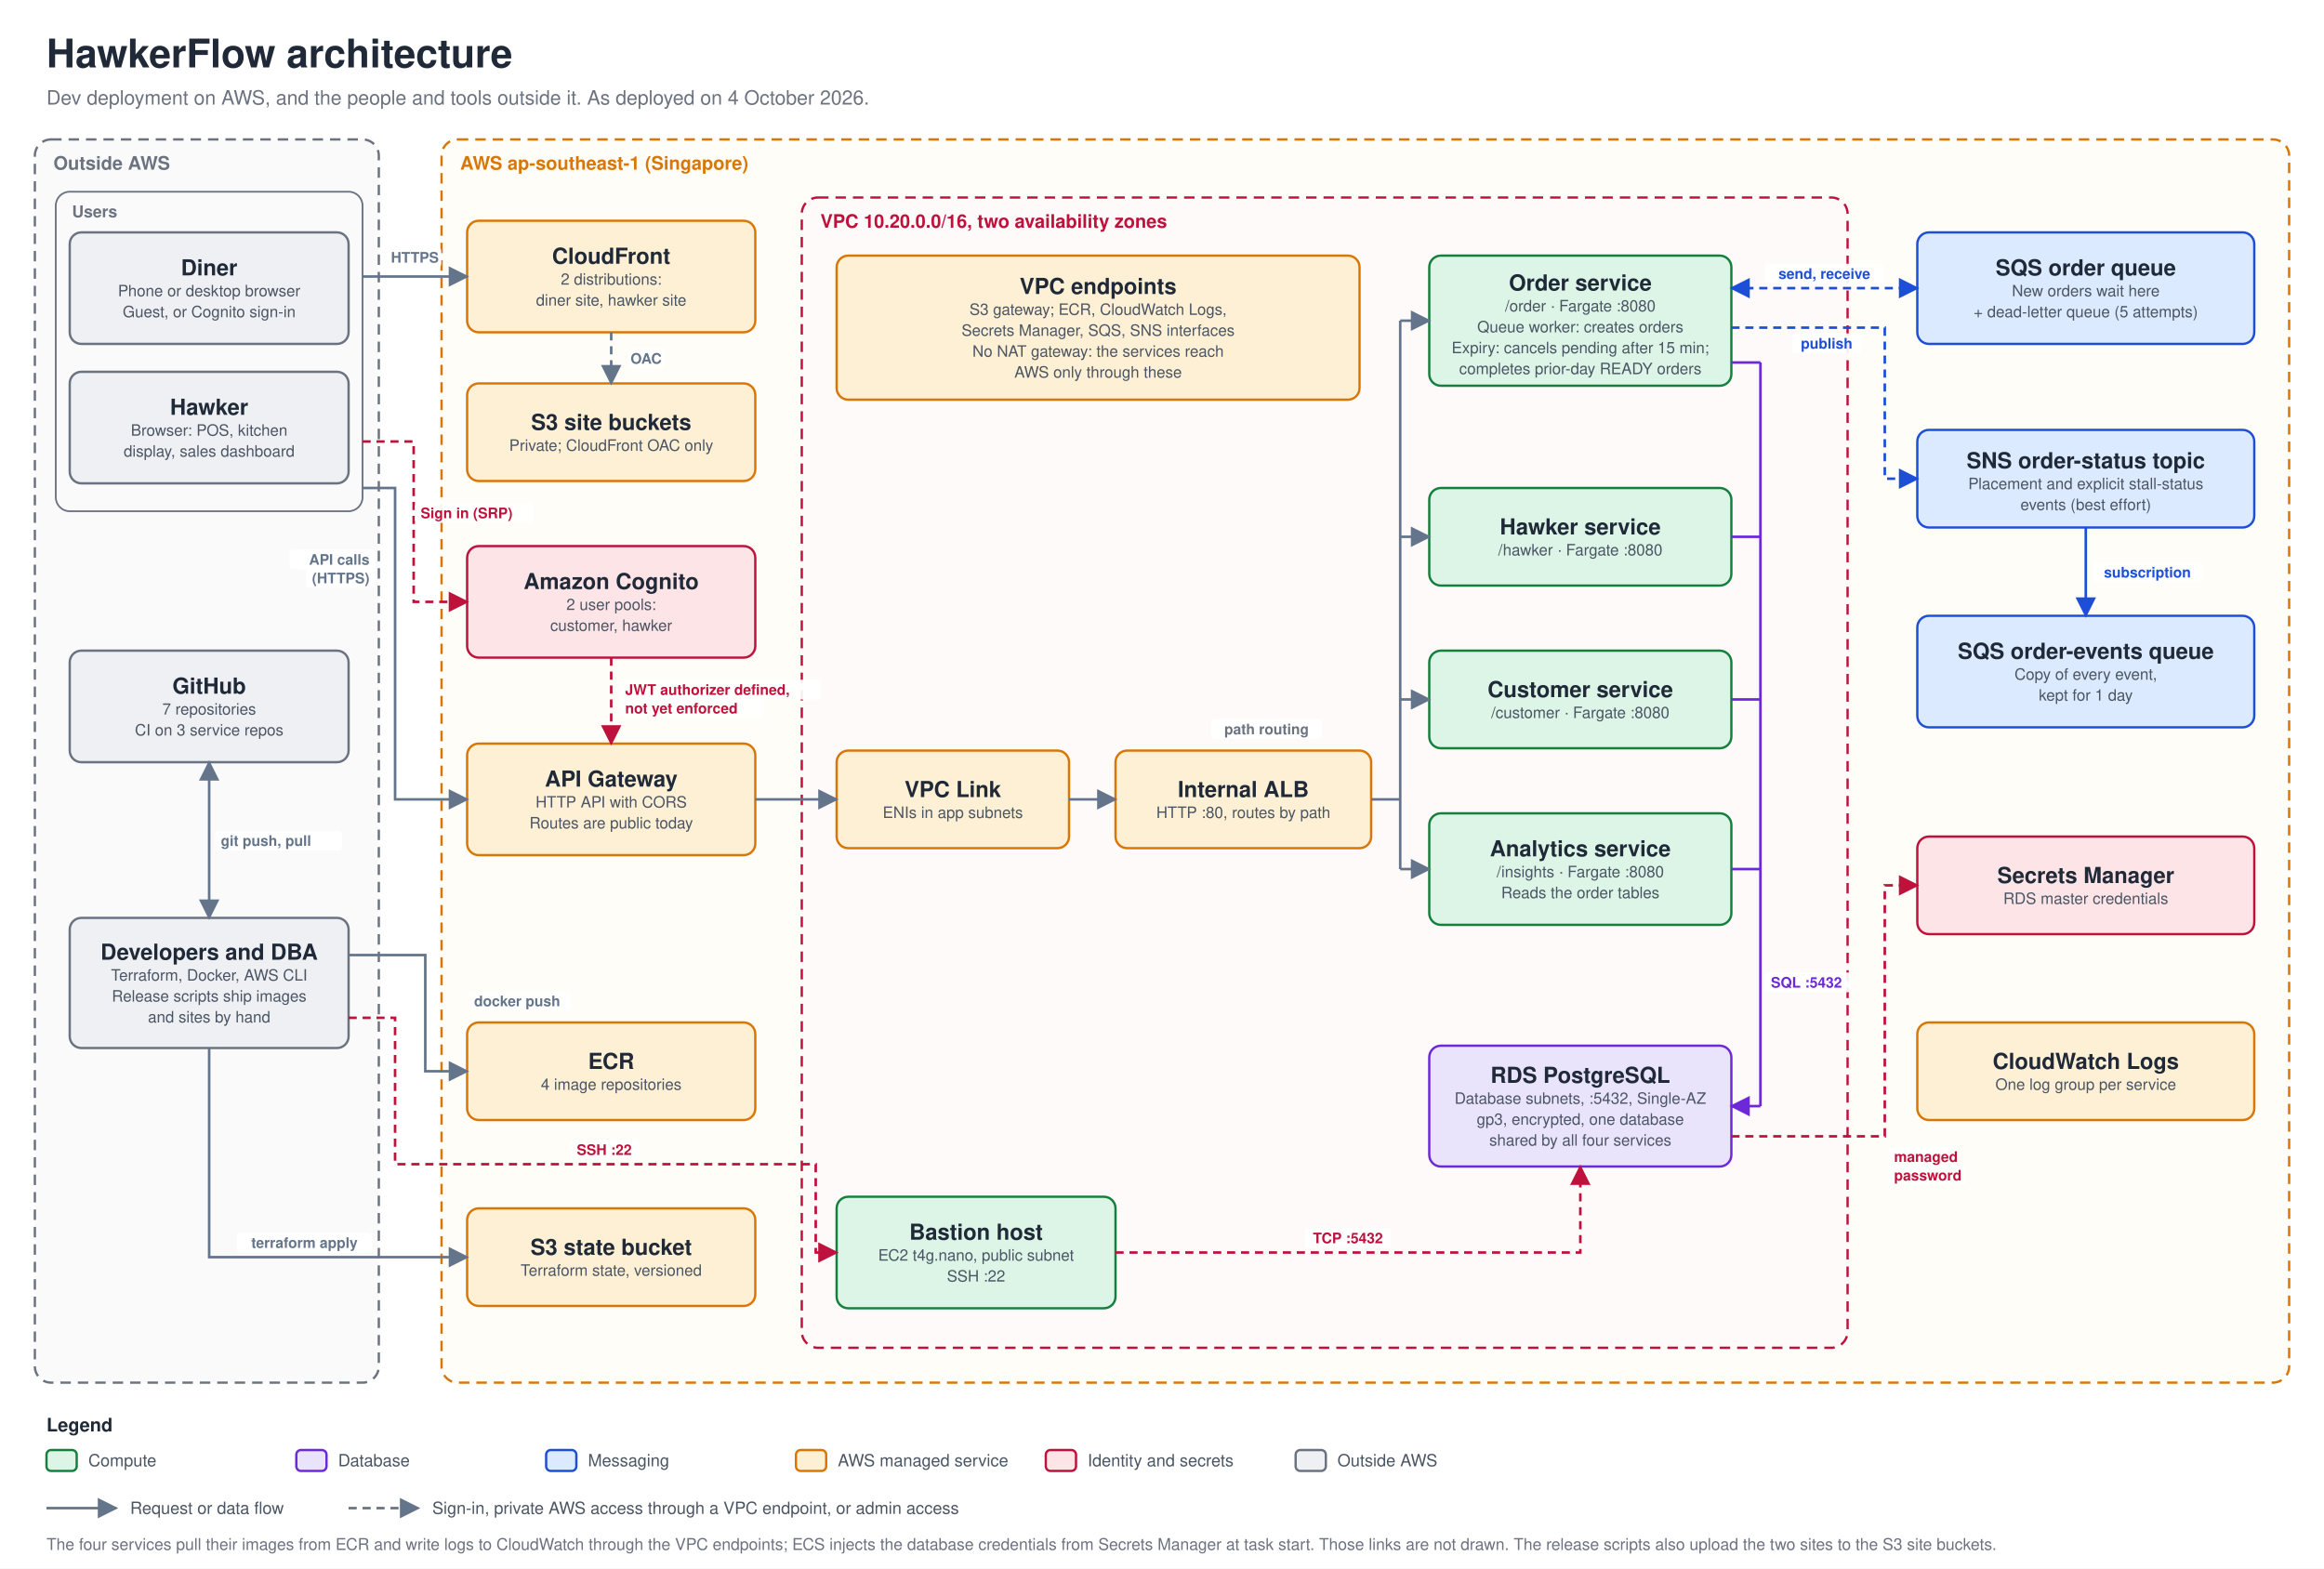
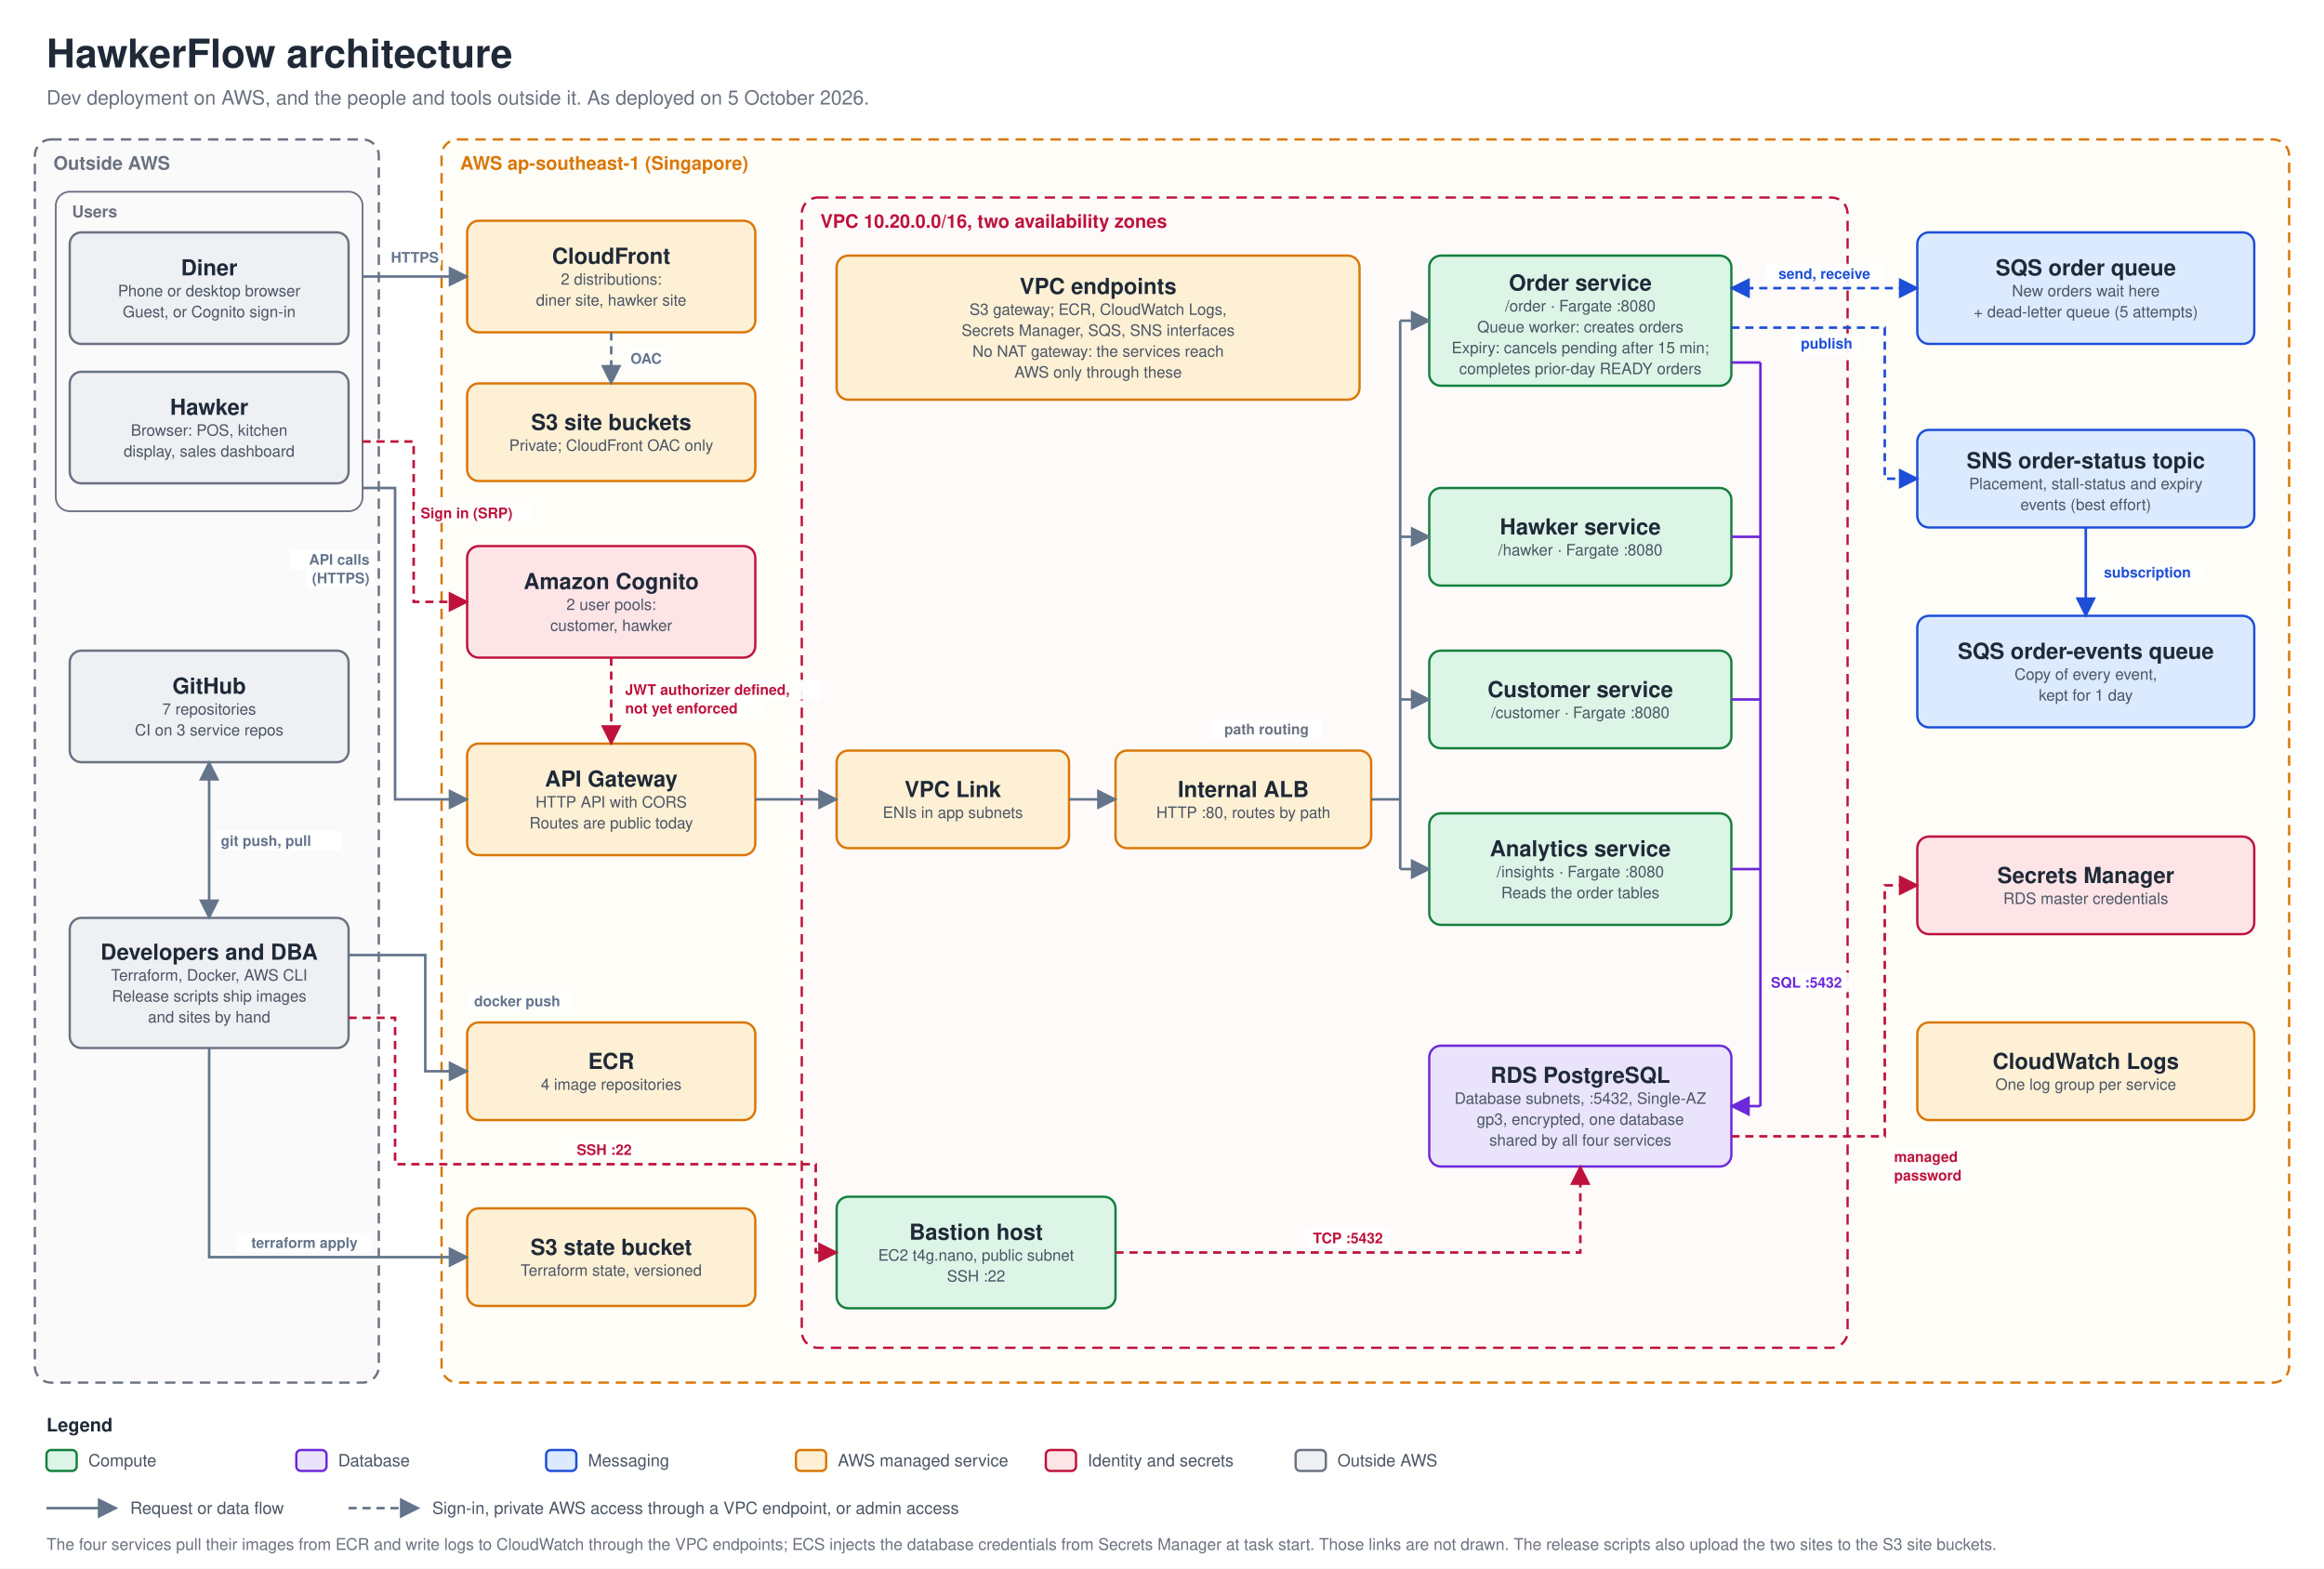
<svg xmlns="http://www.w3.org/2000/svg" viewBox="0 0 2000 1350" width="2000" height="1350" font-family="Segoe UI, Helvetica, Arial, sans-serif">
  <defs>
    <marker id="a" viewBox="0 0 10 10" refX="9" refY="5" markerWidth="8" markerHeight="8" orient="auto">
      <path d="M0 0L10 5L0 10z" fill="#64748b" />
    </marker>
    <marker id="as" viewBox="0 0 10 10" refX="1" refY="5" markerWidth="8" markerHeight="8" orient="auto">
      <path d="M10 0L0 5L10 10z" fill="#64748b" />
    </marker>
    <marker id="r" viewBox="0 0 10 10" refX="9" refY="5" markerWidth="8" markerHeight="8" orient="auto">
      <path d="M0 0L10 5L0 10z" fill="#be123c" />
    </marker>
    <marker id="rs" viewBox="0 0 10 10" refX="1" refY="5" markerWidth="8" markerHeight="8" orient="auto">
      <path d="M10 0L0 5L10 10z" fill="#be123c" />
    </marker>
    <marker id="b" viewBox="0 0 10 10" refX="9" refY="5" markerWidth="8" markerHeight="8" orient="auto">
      <path d="M0 0L10 5L0 10z" fill="#1d4ed8" />
    </marker>
    <marker id="bs" viewBox="0 0 10 10" refX="1" refY="5" markerWidth="8" markerHeight="8" orient="auto">
      <path d="M10 0L0 5L10 10z" fill="#1d4ed8" />
    </marker>
    <marker id="g" viewBox="0 0 10 10" refX="9" refY="5" markerWidth="8" markerHeight="8" orient="auto">
      <path d="M0 0L10 5L0 10z" fill="#15803d" />
    </marker>
    <marker id="gs" viewBox="0 0 10 10" refX="1" refY="5" markerWidth="8" markerHeight="8" orient="auto">
      <path d="M10 0L0 5L10 10z" fill="#15803d" />
    </marker>
    <marker id="p" viewBox="0 0 10 10" refX="9" refY="5" markerWidth="8" markerHeight="8" orient="auto">
      <path d="M0 0L10 5L0 10z" fill="#6d28d9" />
    </marker>
    <marker id="ps" viewBox="0 0 10 10" refX="1" refY="5" markerWidth="8" markerHeight="8" orient="auto">
      <path d="M10 0L0 5L10 10z" fill="#6d28d9" />
    </marker>
  </defs>
  <rect width="2000" height="1350" fill="#ffffff" />
  <text x="40" y="58" font-size="34" font-weight="800" fill="#1f2937">HawkerFlow architecture</text>
-   <text x="40" y="90" font-size="17" fill="#6b7280">Dev deployment on AWS, and the people and tools outside it. As deployed on 4 October 2026.</text>
+   <text x="40" y="90" font-size="17" fill="#6b7280">Dev deployment on AWS, and the people and tools outside it. As deployed on 5 October 2026.</text>
  <rect x="30" y="120" width="296" height="1070" rx="14" fill="#fafafb" stroke="#6b7280" stroke-width="2" stroke-dasharray="9 6" />
  <text x="46" y="146" font-size="16" font-weight="700" fill="#6b7280">Outside AWS</text>
  <rect x="380" y="120" width="1590" height="1070" rx="14" fill="#fffdf8" stroke="#d97706" stroke-width="2" stroke-dasharray="9 6" />
  <text x="396" y="146" font-size="16" font-weight="700" fill="#d97706">AWS ap-southeast-1 (Singapore)</text>
  <rect x="690" y="170" width="900" height="990" rx="14" fill="#fffafa" stroke="#be123c" stroke-width="2" stroke-dasharray="9 6" />
  <text x="706" y="196" font-size="16" font-weight="700" fill="#be123c">VPC 10.20.0.0/16, two availability zones</text>
  <rect x="48" y="165" width="264" height="275" rx="12" fill="none" stroke="#6b7280" stroke-width="1.5" />
  <text x="62" y="187" font-size="14" font-weight="700" fill="#6b7280">Users</text>
  <rect x="60" y="200" width="240" height="96" rx="10" fill="#eef0f4" stroke="#6b7280" stroke-width="2" />
  <text x="180" y="237" text-anchor="middle" font-size="19" font-weight="700" fill="#1f2937">Diner</text>
  <text x="180" y="255" text-anchor="middle" font-size="13.5" fill="#4b5563">Phone or desktop browser</text>
  <text x="180" y="273" text-anchor="middle" font-size="13.5" fill="#4b5563">Guest, or Cognito sign-in</text>
  <rect x="60" y="320" width="240" height="96" rx="10" fill="#eef0f4" stroke="#6b7280" stroke-width="2" />
  <text x="180" y="357" text-anchor="middle" font-size="19" font-weight="700" fill="#1f2937">Hawker</text>
  <text x="180" y="375" text-anchor="middle" font-size="13.5" fill="#4b5563">Browser: POS, kitchen</text>
  <text x="180" y="393" text-anchor="middle" font-size="13.5" fill="#4b5563">display, sales dashboard</text>
  <rect x="60" y="560" width="240" height="96" rx="10" fill="#eef0f4" stroke="#6b7280" stroke-width="2" />
  <text x="180" y="597" text-anchor="middle" font-size="19" font-weight="700" fill="#1f2937">GitHub</text>
  <text x="180" y="615" text-anchor="middle" font-size="13.5" fill="#4b5563">7 repositories</text>
  <text x="180" y="633" text-anchor="middle" font-size="13.5" fill="#4b5563">CI on 3 service repos</text>
  <rect x="60" y="790" width="240" height="112" rx="10" fill="#eef0f4" stroke="#6b7280" stroke-width="2" />
  <text x="180" y="826" text-anchor="middle" font-size="19" font-weight="700" fill="#1f2937">Developers and DBA</text>
  <text x="180" y="844" text-anchor="middle" font-size="13.5" fill="#4b5563">Terraform, Docker, AWS CLI</text>
  <text x="180" y="862" text-anchor="middle" font-size="13.5" fill="#4b5563">Release scripts ship images</text>
  <text x="180" y="880" text-anchor="middle" font-size="13.5" fill="#4b5563">and sites by hand</text>
  <rect x="402" y="190" width="248" height="96" rx="10" fill="#fdf0d5" stroke="#d97706" stroke-width="2" />
  <text x="526" y="227" text-anchor="middle" font-size="19" font-weight="700" fill="#1f2937">CloudFront</text>
  <text x="526" y="245" text-anchor="middle" font-size="13.5" fill="#4b5563">2 distributions:</text>
  <text x="526" y="263" text-anchor="middle" font-size="13.5" fill="#4b5563">diner site, hawker site</text>
  <rect x="402" y="330" width="248" height="84" rx="10" fill="#fdf0d5" stroke="#d97706" stroke-width="2" />
  <text x="526" y="370" text-anchor="middle" font-size="19" font-weight="700" fill="#1f2937">S3 site buckets</text>
  <text x="526" y="388" text-anchor="middle" font-size="13.5" fill="#4b5563">Private; CloudFront OAC only</text>
  <rect x="402" y="470" width="248" height="96" rx="10" fill="#fde4e7" stroke="#be123c" stroke-width="2" />
  <text x="526" y="507" text-anchor="middle" font-size="19" font-weight="700" fill="#1f2937">Amazon Cognito</text>
  <text x="526" y="525" text-anchor="middle" font-size="13.5" fill="#4b5563">2 user pools:</text>
  <text x="526" y="543" text-anchor="middle" font-size="13.5" fill="#4b5563">customer, hawker</text>
  <rect x="402" y="640" width="248" height="96" rx="10" fill="#fdf0d5" stroke="#d97706" stroke-width="2" />
  <text x="526" y="677" text-anchor="middle" font-size="19" font-weight="700" fill="#1f2937">API Gateway</text>
  <text x="526" y="695" text-anchor="middle" font-size="13.5" fill="#4b5563">HTTP API with CORS</text>
  <text x="526" y="713" text-anchor="middle" font-size="13.5" fill="#4b5563">Routes are public today</text>
  <rect x="402" y="880" width="248" height="84" rx="10" fill="#fdf0d5" stroke="#d97706" stroke-width="2" />
  <text x="526" y="920" text-anchor="middle" font-size="19" font-weight="700" fill="#1f2937">ECR</text>
  <text x="526" y="938" text-anchor="middle" font-size="13.5" fill="#4b5563">4 image repositories</text>
  <rect x="402" y="1040" width="248" height="84" rx="10" fill="#fdf0d5" stroke="#d97706" stroke-width="2" />
  <text x="526" y="1080" text-anchor="middle" font-size="19" font-weight="700" fill="#1f2937">S3 state bucket</text>
  <text x="526" y="1098" text-anchor="middle" font-size="13.5" fill="#4b5563">Terraform state, versioned</text>
  <rect x="720" y="220" width="450" height="124" rx="10" fill="#fdf0d5" stroke="#d97706" stroke-width="2" />
  <text x="945" y="253" text-anchor="middle" font-size="19" font-weight="700" fill="#1f2937">VPC endpoints</text>
  <text x="945" y="271" text-anchor="middle" font-size="13.5" fill="#4b5563">S3 gateway; ECR, CloudWatch Logs,</text>
  <text x="945" y="289" text-anchor="middle" font-size="13.5" fill="#4b5563">Secrets Manager, SQS, SNS interfaces</text>
  <text x="945" y="307" text-anchor="middle" font-size="13.5" fill="#4b5563">No NAT gateway: the services reach</text>
  <text x="945" y="325" text-anchor="middle" font-size="13.5" fill="#4b5563">AWS only through these</text>
  <rect x="720" y="646" width="200" height="84" rx="10" fill="#fdf0d5" stroke="#d97706" stroke-width="2" />
  <text x="820" y="686" text-anchor="middle" font-size="19" font-weight="700" fill="#1f2937">VPC Link</text>
  <text x="820" y="704" text-anchor="middle" font-size="13.5" fill="#4b5563">ENIs in app subnets</text>
  <rect x="960" y="646" width="220" height="84" rx="10" fill="#fdf0d5" stroke="#d97706" stroke-width="2" />
  <text x="1070" y="686" text-anchor="middle" font-size="19" font-weight="700" fill="#1f2937">Internal ALB</text>
  <text x="1070" y="704" text-anchor="middle" font-size="13.5" fill="#4b5563">HTTP :80, routes by path</text>
  <rect x="1230" y="220" width="260" height="112" rx="10" fill="#dcf5e7" stroke="#15803d" stroke-width="2" />
  <text x="1360" y="250" text-anchor="middle" font-size="19" font-weight="700" fill="#1f2937">Order service</text>
  <text x="1360" y="268" text-anchor="middle" font-size="13.5" fill="#4b5563">/order  ·  Fargate :8080</text>
  <text x="1360" y="286" text-anchor="middle" font-size="13.5" fill="#4b5563">Queue worker: creates orders</text>
  <text x="1360" y="304" text-anchor="middle" font-size="13.5" fill="#4b5563">Expiry: cancels pending after 15 min;</text>
  <text x="1360" y="322" text-anchor="middle" font-size="13.5" fill="#4b5563">completes prior-day READY orders</text>
  <rect x="1230" y="420" width="260" height="84" rx="10" fill="#dcf5e7" stroke="#15803d" stroke-width="2" />
  <text x="1360" y="460" text-anchor="middle" font-size="19" font-weight="700" fill="#1f2937">Hawker service</text>
  <text x="1360" y="478" text-anchor="middle" font-size="13.5" fill="#4b5563">/hawker  ·  Fargate :8080</text>
  <rect x="1230" y="560" width="260" height="84" rx="10" fill="#dcf5e7" stroke="#15803d" stroke-width="2" />
  <text x="1360" y="600" text-anchor="middle" font-size="19" font-weight="700" fill="#1f2937">Customer service</text>
  <text x="1360" y="618" text-anchor="middle" font-size="13.5" fill="#4b5563">/customer  ·  Fargate :8080</text>
  <rect x="1230" y="700" width="260" height="96" rx="10" fill="#dcf5e7" stroke="#15803d" stroke-width="2" />
  <text x="1360" y="737" text-anchor="middle" font-size="19" font-weight="700" fill="#1f2937">Analytics service</text>
  <text x="1360" y="755" text-anchor="middle" font-size="13.5" fill="#4b5563">/insights  ·  Fargate :8080</text>
  <text x="1360" y="773" text-anchor="middle" font-size="13.5" fill="#4b5563">Reads the order tables</text>
  <rect x="1230" y="900" width="260" height="104" rx="10" fill="#e9e3fb" stroke="#6d28d9" stroke-width="2" />
  <text x="1360" y="932" text-anchor="middle" font-size="19" font-weight="700" fill="#1f2937">RDS PostgreSQL</text>
  <text x="1360" y="950" text-anchor="middle" font-size="13.5" fill="#4b5563">Database subnets, :5432, Single-AZ</text>
  <text x="1360" y="968" text-anchor="middle" font-size="13.5" fill="#4b5563">gp3, encrypted, one database</text>
  <text x="1360" y="986" text-anchor="middle" font-size="13.5" fill="#4b5563">shared by all four services</text>
  <rect x="720" y="1030" width="240" height="96" rx="10" fill="#dcf5e7" stroke="#15803d" stroke-width="2" />
  <text x="840" y="1067" text-anchor="middle" font-size="19" font-weight="700" fill="#1f2937">Bastion host</text>
  <text x="840" y="1085" text-anchor="middle" font-size="13.5" fill="#4b5563">EC2 t4g.nano, public subnet</text>
  <text x="840" y="1103" text-anchor="middle" font-size="13.5" fill="#4b5563">SSH :22</text>
  <rect x="1650" y="200" width="290" height="96" rx="10" fill="#dbeafe" stroke="#1d4ed8" stroke-width="2" />
  <text x="1795" y="237" text-anchor="middle" font-size="19" font-weight="700" fill="#1f2937">SQS order queue</text>
  <text x="1795" y="255" text-anchor="middle" font-size="13.5" fill="#4b5563">New orders wait here</text>
  <text x="1795" y="273" text-anchor="middle" font-size="13.5" fill="#4b5563">+ dead-letter queue (5 attempts)</text>
  <rect x="1650" y="370" width="290" height="84" rx="10" fill="#dbeafe" stroke="#1d4ed8" stroke-width="2" />
  <text x="1795" y="403" text-anchor="middle" font-size="19" font-weight="700" fill="#1f2937">SNS order-status topic</text>
-   <text x="1795" y="421" text-anchor="middle" font-size="13.5" fill="#4b5563">Placement and explicit stall-status</text>
+   <text x="1795" y="421" text-anchor="middle" font-size="13.5" fill="#4b5563">Placement, stall-status and expiry</text>
  <text x="1795" y="439" text-anchor="middle" font-size="13.5" fill="#4b5563">events (best effort)</text>
  <rect x="1650" y="530" width="290" height="96" rx="10" fill="#dbeafe" stroke="#1d4ed8" stroke-width="2" />
  <text x="1795" y="567" text-anchor="middle" font-size="19" font-weight="700" fill="#1f2937">SQS order-events queue</text>
  <text x="1795" y="585" text-anchor="middle" font-size="13.5" fill="#4b5563">Copy of every event,</text>
  <text x="1795" y="603" text-anchor="middle" font-size="13.5" fill="#4b5563">kept for 1 day</text>
  <rect x="1650" y="720" width="290" height="84" rx="10" fill="#fde4e7" stroke="#be123c" stroke-width="2" />
  <text x="1795" y="760" text-anchor="middle" font-size="19" font-weight="700" fill="#1f2937">Secrets Manager</text>
  <text x="1795" y="778" text-anchor="middle" font-size="13.5" fill="#4b5563">RDS master credentials</text>
  <rect x="1650" y="880" width="290" height="84" rx="10" fill="#fdf0d5" stroke="#d97706" stroke-width="2" />
  <text x="1795" y="920" text-anchor="middle" font-size="19" font-weight="700" fill="#1f2937">CloudWatch Logs</text>
  <text x="1795" y="938" text-anchor="middle" font-size="13.5" fill="#4b5563">One log group per service</text>
  <path d="M312 238 L402 238" fill="none" stroke="#64748b" stroke-width="2.2" marker-end="url(#a)" />
  <rect x="334.25" y="213" width="45.5" height="17" rx="3" fill="#ffffff" opacity="0.92" />
  <text x="357" y="226" text-anchor="middle" font-size="12.5" font-weight="600" fill="#64748b">HTTPS</text>
  <path d="M312 380 L356 380 L356 518 L402 518" fill="none" stroke="#be123c" stroke-width="2.2" stroke-dasharray="7 5" marker-end="url(#r)" />
  <rect x="357" y="433" width="102.3" height="17" rx="3" fill="#ffffff" opacity="0.92" />
  <text x="362" y="446" text-anchor="start" font-size="12.5" font-weight="600" fill="#be123c">Sign in (SRP)</text>
  <path d="M312 420 L340 420 L340 688 L402 688" fill="none" stroke="#64748b" stroke-width="2.2" marker-end="url(#a)" />
  <rect x="249.1" y="473" width="73.9" height="17" rx="3" fill="#ffffff" opacity="0.92" />
  <text x="318" y="486" text-anchor="end" font-size="12.5" font-weight="600" fill="#64748b">API calls</text>
  <rect x="263.3" y="489" width="59.7" height="17" rx="3" fill="#ffffff" opacity="0.92" />
  <text x="318" y="502" text-anchor="end" font-size="12.5" font-weight="600" fill="#64748b">(HTTPS)</text>
  <path d="M526 286 L526 330" fill="none" stroke="#64748b" stroke-width="2.2" stroke-dasharray="7 5" marker-end="url(#a)" />
  <rect x="540.35" y="300" width="31.3" height="17" rx="3" fill="#ffffff" opacity="0.92" />
  <text x="556" y="313" text-anchor="middle" font-size="12.5" font-weight="600" fill="#64748b">OAC</text>
  <path d="M526 566 L526 640" fill="none" stroke="#be123c" stroke-width="2.2" stroke-dasharray="7 5" marker-end="url(#r)" />
  <rect x="533" y="585" width="173.3" height="17" rx="3" fill="#ffffff" opacity="0.92" />
  <text x="538" y="598" text-anchor="start" font-size="12.5" font-weight="600" fill="#be123c">JWT authorizer defined,</text>
  <rect x="533" y="601" width="123.6" height="17" rx="3" fill="#ffffff" opacity="0.92" />
  <text x="538" y="614" text-anchor="start" font-size="12.5" font-weight="600" fill="#be123c">not yet enforced</text>
  <path d="M650 688 L720 688" fill="none" stroke="#64748b" stroke-width="2.2" marker-end="url(#a)" />
  <path d="M920 688 L960 688" fill="none" stroke="#64748b" stroke-width="2.2" marker-end="url(#a)" />
  <path d="M1180 688 L1205 688 M1205 276 L1205 748" fill="none" stroke="#64748b" stroke-width="2.2" />
  <path d="M1205 276 L1230 276" fill="none" stroke="#64748b" stroke-width="2.2" marker-end="url(#a)" />
  <path d="M1205 462 L1230 462" fill="none" stroke="#64748b" stroke-width="2.2" marker-end="url(#a)" />
  <path d="M1205 602 L1230 602" fill="none" stroke="#64748b" stroke-width="2.2" marker-end="url(#a)" />
  <path d="M1205 748 L1230 748" fill="none" stroke="#64748b" stroke-width="2.2" marker-end="url(#a)" />
  <rect x="1042.4" y="619" width="95.2" height="17" rx="3" fill="#ffffff" opacity="0.92" />
  <text x="1090" y="632" text-anchor="middle" font-size="12.5" font-weight="600" fill="#6b7280">path routing</text>
  <path d="M1490 312 L1515 312 M1490 462 L1515 462 M1490 602 L1515 602 M1490 748 L1515 748 M1515 312 L1515 952" fill="none" stroke="#6d28d9" stroke-width="2.2" />
  <path d="M1515 952 L1490 952" fill="none" stroke="#6d28d9" stroke-width="2.2" marker-end="url(#p)" />
  <rect x="1519" y="837" width="73.9" height="17" rx="3" fill="#ffffff" opacity="0.92" />
  <text x="1524" y="850" text-anchor="start" font-size="12.5" font-weight="600" fill="#6d28d9">SQL :5432</text>
  <path d="M1490 248 L1650 248" fill="none" stroke="#1d4ed8" stroke-width="2.2" stroke-dasharray="7 5" marker-end="url(#b)" marker-start="url(#bs)" />
  <rect x="1518.85" y="227" width="102.3" height="17" rx="3" fill="#ffffff" opacity="0.92" />
  <text x="1570" y="240" text-anchor="middle" font-size="12.5" font-weight="600" fill="#1d4ed8">send, receive</text>
  <path d="M1490 282 L1622 282 L1622 412 L1650 412" fill="none" stroke="#1d4ed8" stroke-width="2.2" stroke-dasharray="7 5" marker-end="url(#b)" />
  <rect x="1542.15" y="287" width="59.7" height="17" rx="3" fill="#ffffff" opacity="0.92" />
  <text x="1572" y="300" text-anchor="middle" font-size="12.5" font-weight="600" fill="#1d4ed8">publish</text>
  <path d="M1795 454 L1795 530" fill="none" stroke="#1d4ed8" stroke-width="2.2" marker-end="url(#b)" />
  <rect x="1800.4" y="484" width="95.2" height="17" rx="3" fill="#ffffff" opacity="0.92" />
  <text x="1848" y="497" text-anchor="middle" font-size="12.5" font-weight="600" fill="#1d4ed8">subscription</text>
  <path d="M1490 978 L1622 978 L1622 762 L1650 762" fill="none" stroke="#be123c" stroke-width="2.2" stroke-dasharray="7 5" marker-end="url(#r)" />
  <rect x="1625" y="987" width="59.7" height="17" rx="3" fill="#ffffff" opacity="0.92" />
  <text x="1630" y="1000" text-anchor="start" font-size="12.5" font-weight="600" fill="#be123c">managed</text>
  <rect x="1625" y="1003" width="66.8" height="17" rx="3" fill="#ffffff" opacity="0.92" />
  <text x="1630" y="1016" text-anchor="start" font-size="12.5" font-weight="600" fill="#be123c">password</text>
  <path d="M960 1078 L1360 1078 L1360 1004" fill="none" stroke="#be123c" stroke-width="2.2" stroke-dasharray="7 5" marker-end="url(#r)" />
  <rect x="1123.05" y="1057" width="73.9" height="17" rx="3" fill="#ffffff" opacity="0.92" />
  <text x="1160" y="1070" text-anchor="middle" font-size="12.5" font-weight="600" fill="#be123c">TCP :5432</text>
  <path d="M180 790 L180 656" fill="none" stroke="#64748b" stroke-width="2.2" marker-end="url(#a)" marker-start="url(#as)" />
  <rect x="185" y="715" width="109.4" height="17" rx="3" fill="#ffffff" opacity="0.92" />
  <text x="190" y="728" text-anchor="start" font-size="12.5" font-weight="600" fill="#64748b">git push, pull</text>
  <path d="M300 822 L366 822 L366 922 L402 922" fill="none" stroke="#64748b" stroke-width="2.2" marker-end="url(#a)" />
  <rect x="403" y="853" width="88.1" height="17" rx="3" fill="#ffffff" opacity="0.92" />
  <text x="408" y="866" text-anchor="start" font-size="12.5" font-weight="600" fill="#64748b">docker push</text>
  <path d="M300 876 L340 876 L340 1002 L702 1002 L702 1078 L720 1078" fill="none" stroke="#be123c" stroke-width="2.2" stroke-dasharray="7 5" marker-end="url(#r)" />
  <rect x="490.15" y="981" width="59.7" height="17" rx="3" fill="#ffffff" opacity="0.92" />
  <text x="520" y="994" text-anchor="middle" font-size="12.5" font-weight="600" fill="#be123c">SSH :22</text>
  <path d="M180 902 L180 1082 L402 1082" fill="none" stroke="#64748b" stroke-width="2.2" marker-end="url(#a)" />
  <rect x="203.75" y="1061" width="116.5" height="17" rx="3" fill="#ffffff" opacity="0.92" />
  <text x="262" y="1074" text-anchor="middle" font-size="12.5" font-weight="600" fill="#64748b">terraform apply</text>
  <text x="40" y="1232" font-size="16" font-weight="700" fill="#1f2937">Legend</text>
  <rect x="40" y="1248" width="26" height="18" rx="4" fill="#dcf5e7" stroke="#15803d" stroke-width="2" />
  <text x="76" y="1262" font-size="14.5" fill="#4b5563">Compute</text>
  <rect x="255" y="1248" width="26" height="18" rx="4" fill="#e9e3fb" stroke="#6d28d9" stroke-width="2" />
  <text x="291" y="1262" font-size="14.5" fill="#4b5563">Database</text>
  <rect x="470" y="1248" width="26" height="18" rx="4" fill="#dbeafe" stroke="#1d4ed8" stroke-width="2" />
  <text x="506" y="1262" font-size="14.5" fill="#4b5563">Messaging</text>
  <rect x="685" y="1248" width="26" height="18" rx="4" fill="#fdf0d5" stroke="#d97706" stroke-width="2" />
  <text x="721" y="1262" font-size="14.5" fill="#4b5563">AWS managed service</text>
  <rect x="900" y="1248" width="26" height="18" rx="4" fill="#fde4e7" stroke="#be123c" stroke-width="2" />
  <text x="936" y="1262" font-size="14.5" fill="#4b5563">Identity and secrets</text>
  <rect x="1115" y="1248" width="26" height="18" rx="4" fill="#eef0f4" stroke="#6b7280" stroke-width="2" />
  <text x="1151" y="1262" font-size="14.5" fill="#4b5563">Outside AWS</text>
  <path d="M40 1298 L100 1298" stroke="#64748b" stroke-width="2.2" marker-end="url(#a)" />
  <text x="112" y="1303" font-size="14.5" fill="#4b5563">Request or data flow</text>
  <path d="M300 1298 L360 1298" stroke="#64748b" stroke-width="2.2" stroke-dasharray="7 5" marker-end="url(#a)" />
  <text x="372" y="1303" font-size="14.5" fill="#4b5563">Sign-in, private AWS access through a VPC endpoint, or admin access</text>
  <text x="40" y="1334" font-size="14" fill="#6b7280">The four services pull their images from ECR and write logs to CloudWatch through the VPC endpoints; ECS injects the database credentials from Secrets Manager at task start. Those links are not drawn. The release scripts also upload the two sites to the S3 site buckets.</text>
</svg>
